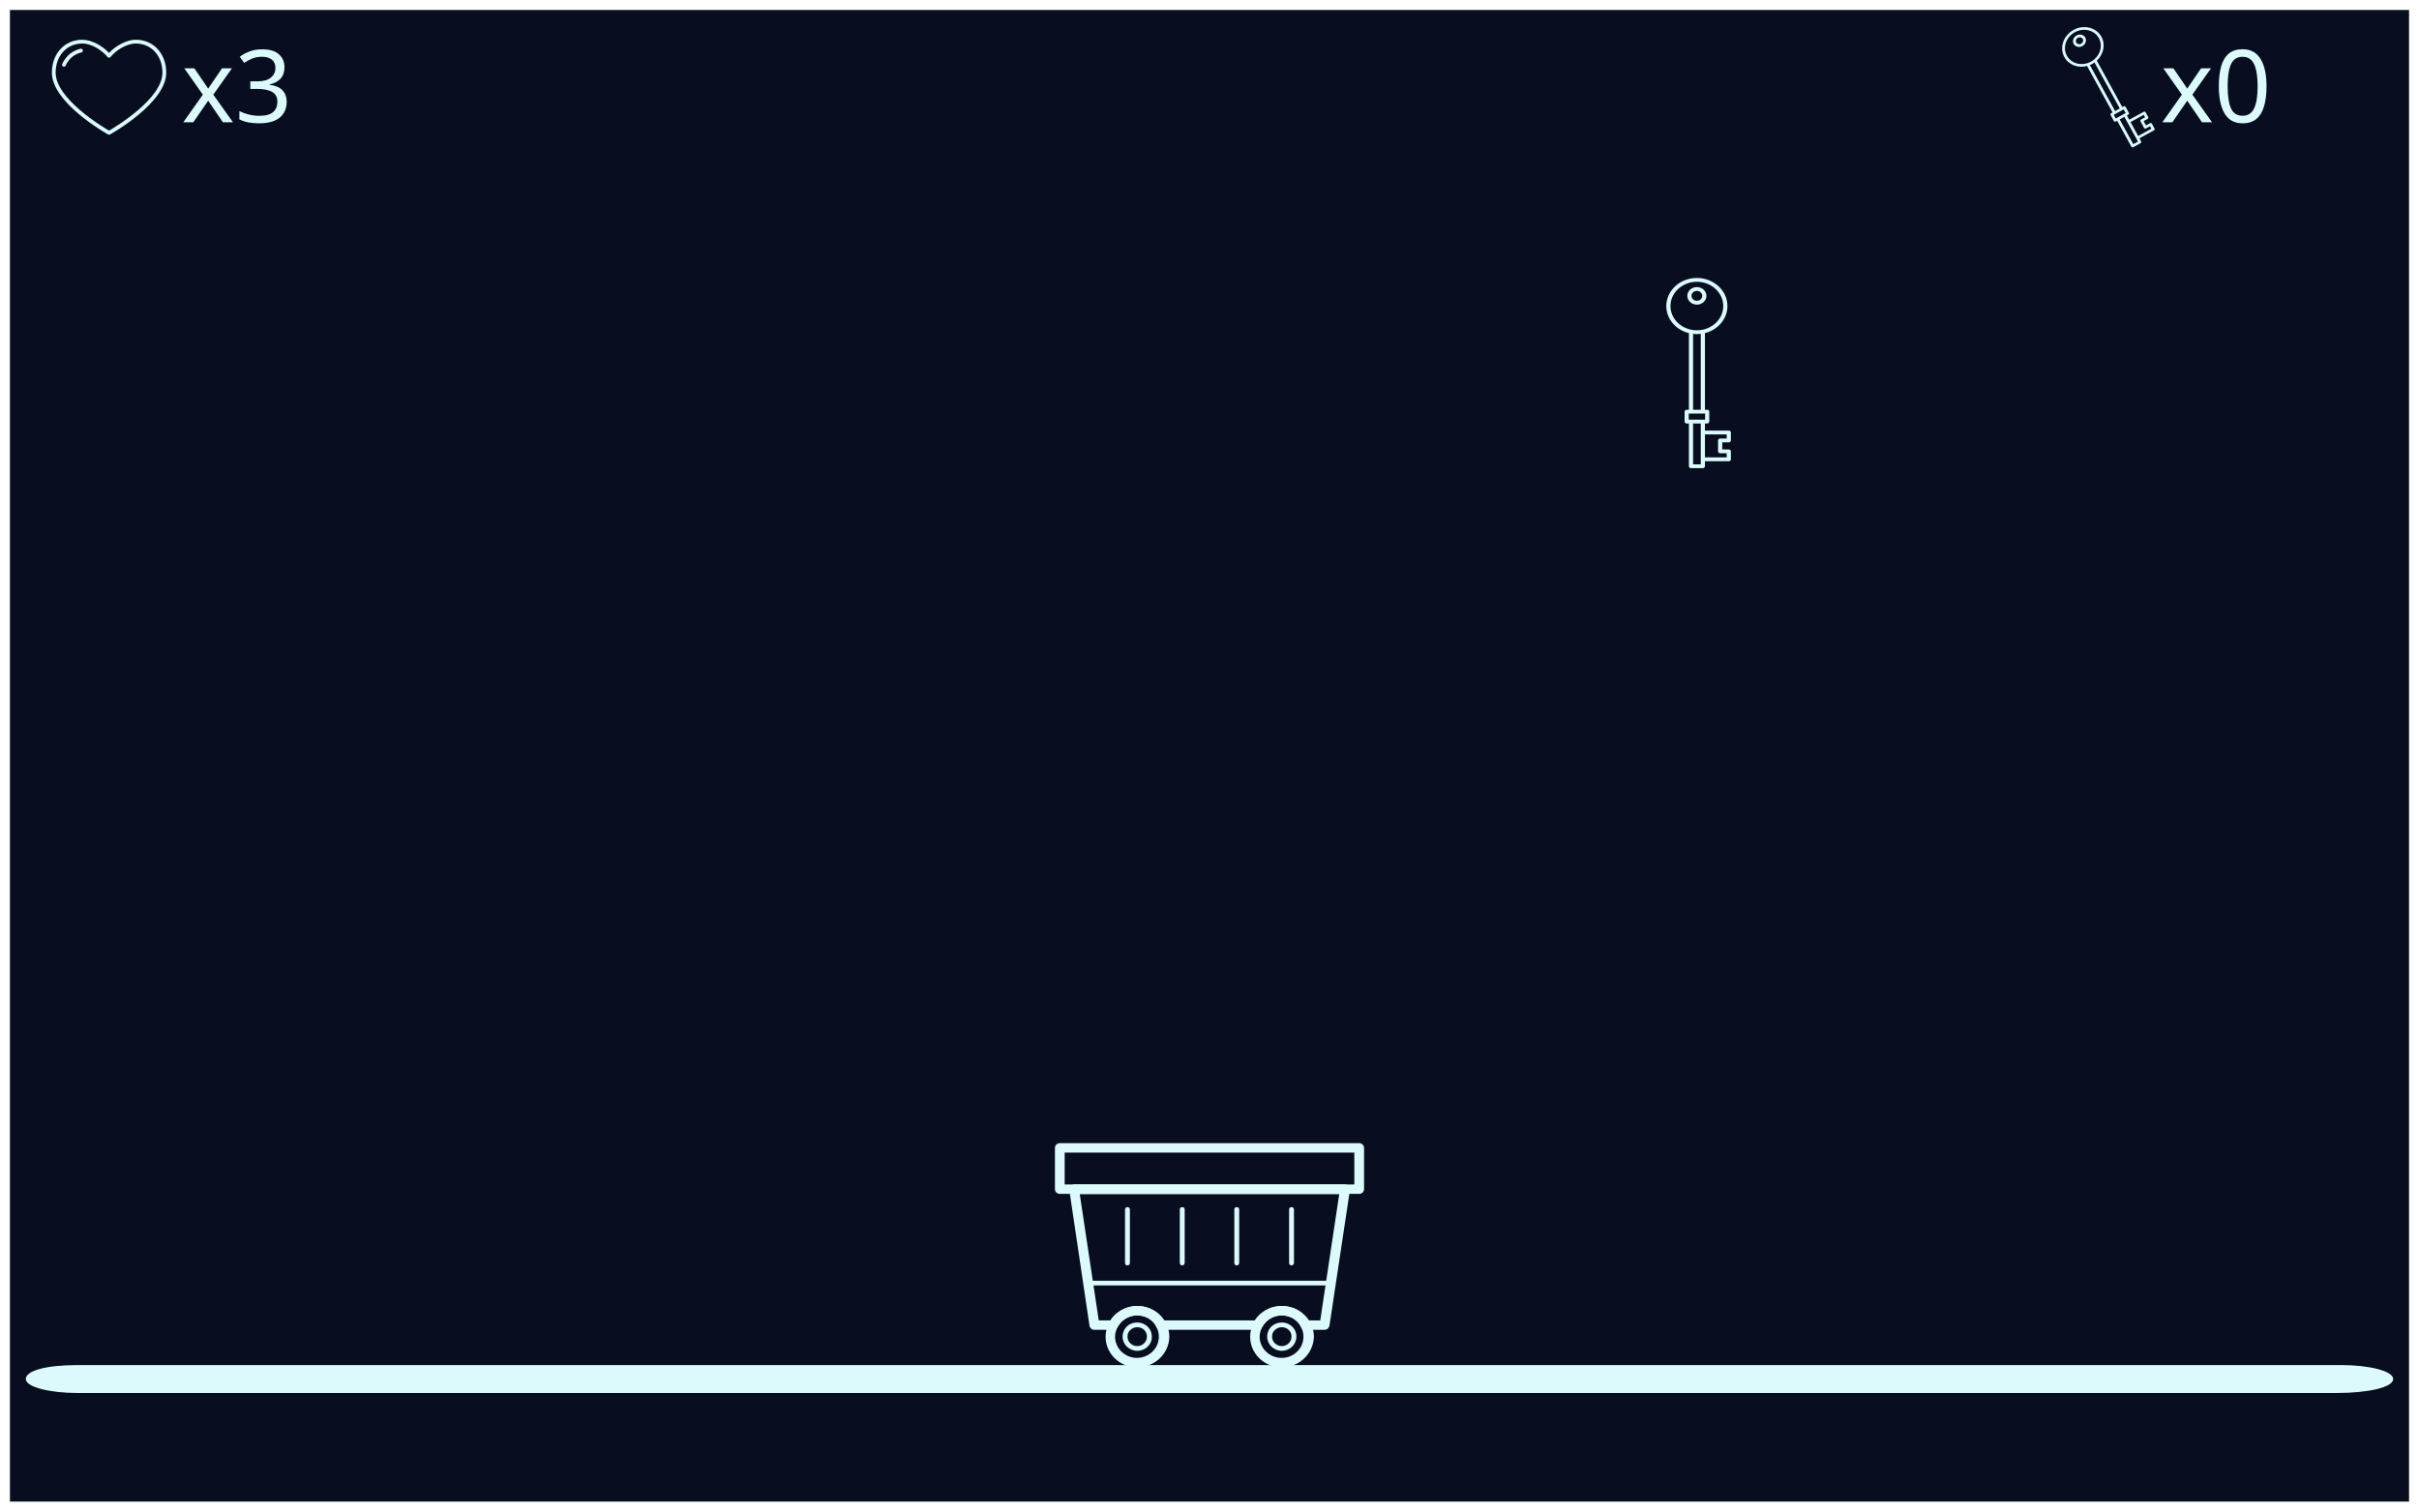
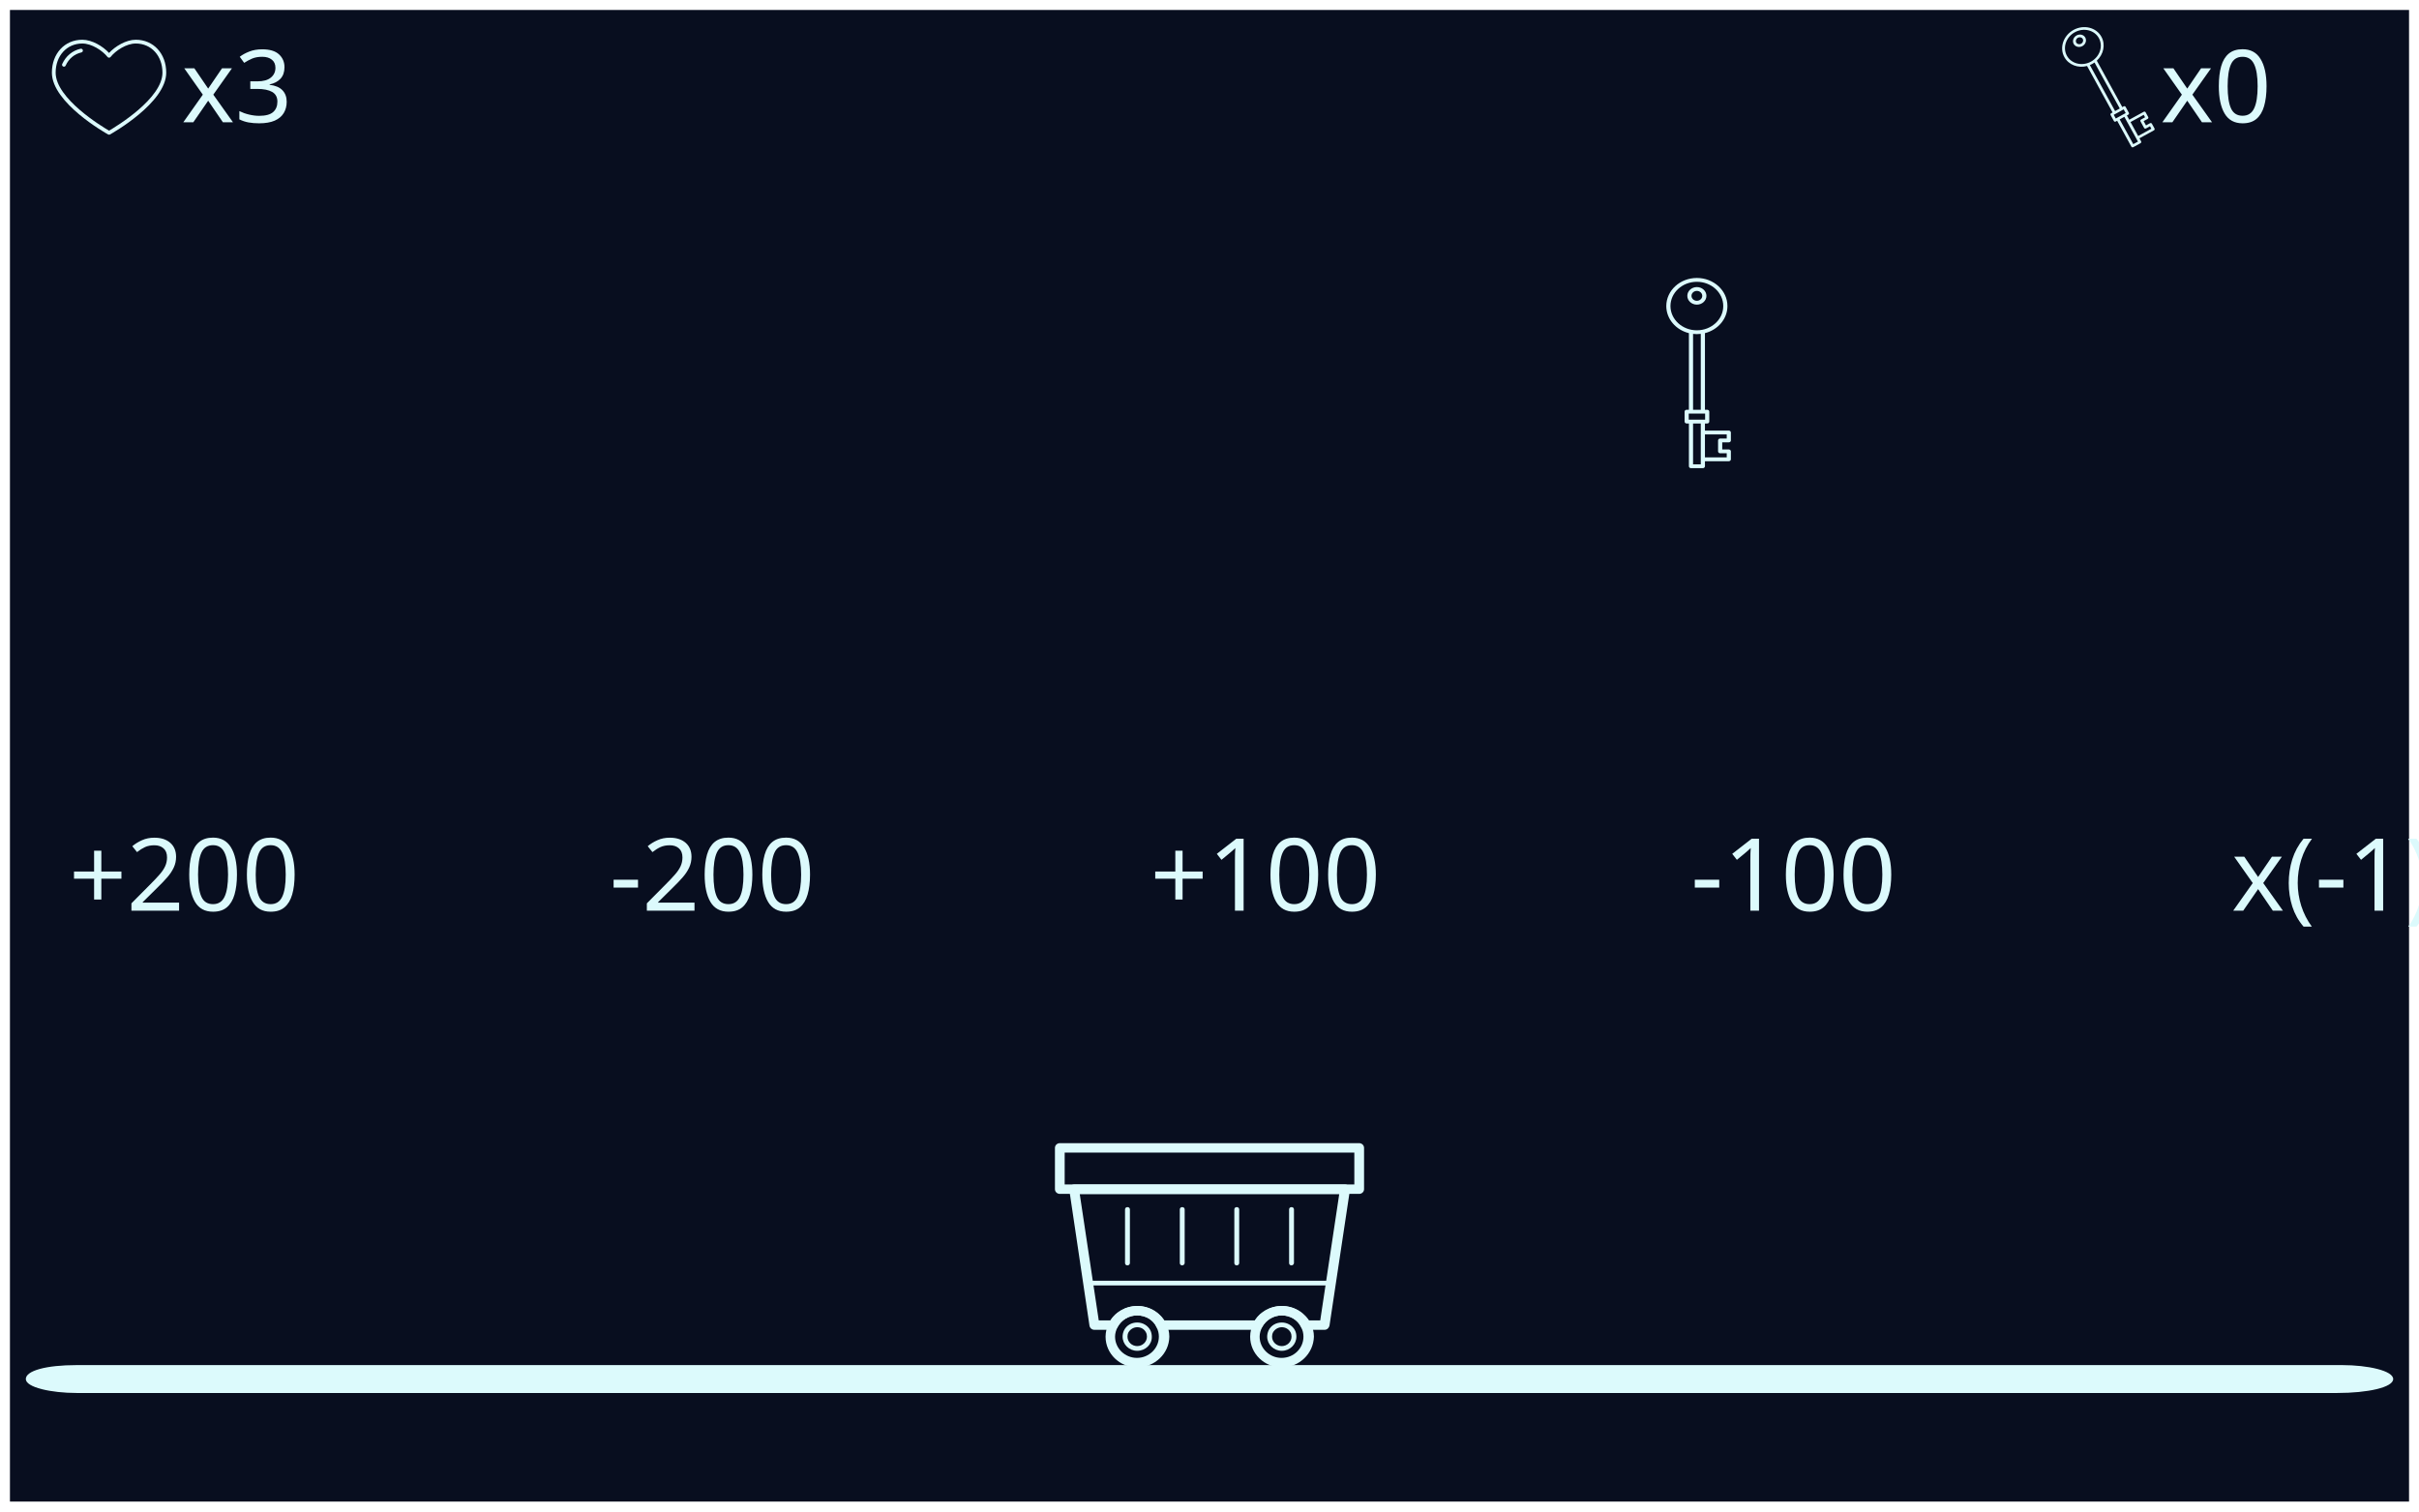
<svg xmlns="http://www.w3.org/2000/svg" id="compo" viewBox="0 0 480 300" height="100%" width="100%" version="1.1" preserveAspectRatio="xMidYMax meet">
  <g id="layerOutputs" transform="translate(0,-652.3622)">
    <rect id="bgOutputs" height="296.05" width="476.05" y="654.34" x="1.974" fill="#080e1f" />
    <g id="g3252" transform="translate(139.1766,819.894)">
-       <g id="key" transform="matrix(0.4134598,0,0,0.3799003,177.2006,-112.4827)" fill="#dcfafc">
+       <g id="bonuses" font-size="20px" font-family="Sans" transform="translate(-5.235725,23.4704)" font-weight="normal" font-style="normal" fill="#000000">
+         <text id="bonus-1" style="letter-spacing:0px;word-spacing:0px;" line-height="125%" y="-10.252" x="94.292" xml:space="preserve">
+           <tspan id="bonus-span-1" y="-10.252" x="94.292" fill="#dcfafc">+100</tspan>
+         </text>
+         <text id="bonus-2" style="letter-spacing:0px;word-spacing:0px;" line-height="125%" y="-10.252" x="-120.252" xml:space="preserve">
+           <tspan id="bonus-span-2" y="-10.252" x="-120.252" fill="#dcfafc">+200</tspan>
+         </text>
+         <text id="bonus-3" style="letter-spacing:0px;word-spacing:0px;" line-height="125%" y="-10.252" x="-12.98" xml:space="preserve">
+           <tspan id="bonus-span-3" y="-10.252" x="-12.98" fill="#dcfafc">-200</tspan>
+         </text>
+         <text id="bonus-4" style="letter-spacing:0px;word-spacing:0px;" line-height="125%" y="-10.252" x="201.563" xml:space="preserve">
+           <tspan id="bonus-span-4" y="-10.252" x="201.563" fill="#dcfafc">-100</tspan>
+         </text>
+         <text id="bonus-5" style="letter-spacing:0px;word-spacing:0px;" line-height="125%" y="-10.252" x="308.835" xml:space="preserve">
+           <tspan id="bonus-span-5" y="-10.252" x="308.835" fill="#dcfafc">x(-1)</tspan>
+         </text>
+       </g>
+       <g id="key" fill="#dcfafc" transform="matrix(0.4134598,0,0,0.3799003,177.2006,-112.4827)">
        <path id="path6" d="m49.174,14.246c-2.529,0-4.586-2.057-4.586-4.585,0-2.529,2.057-4.586,4.586-4.586s4.586,2.058,4.586,4.586-2.058,4.585-4.586,4.585zm0-7.172c-1.426,0-2.586,1.16-2.586,2.586s1.16,2.585,2.586,2.585,2.586-1.16,2.586-2.585c0-1.426-1.161-2.586-2.586-2.586z" />
        <path id="path8" d="m64.5,86.197c0.55,0,1-0.44,1-1v-4.14c0-0.56-0.45-1-1-1h-11.45v-3.71h1.08c0.55,0,1-0.44,1-1v-5.18c0-0.55-0.45-1-1-1h-1.08v-40.03c6.21-1.71,10.79-7.4,10.79-14.15,0-8.09-6.58-14.67-14.67-14.67-8.08,0-14.67,6.58-14.67,14.67,0,6.77,4.61,12.48,10.85,14.16v40.02h-1.07c-0.56,0-1,0.45-1,1v5.18c0,0.56,0.44,1,1,1h1.07v22.34c0,0.55,0.45,1,1,1h5.7c0.55,0,1-0.45,1-1v-2.63h11.45c0.55,0,1-0.45,1-1v-4.15c0-0.55-0.45-1-1-1h-3.15v-3.71h3.15zm-28-71.21c0-6.99,5.69-12.67,12.67-12.67,6.99,0,12.67,5.68,12.67,12.67s-5.68,12.67-12.67,12.67c-6.98,0-12.67-5.68-12.67-12.67zm14.55,14.54v39.64h-3.7v-39.63c0.6,0.08,1.2,0.12,1.82,0.12,0.64,0,1.27-0.04,1.88-0.13zm0,68.16h-3.7v-21.34h3.7v21.34zm-5.77-23.34v-3.18h7.85v3.18h-7.85zm15.07,17.56h3.15v2.15h-10.45v-12h10.45v2.14h-3.15c-0.55,0-1,0.45-1,1v5.71c0,0.55,0.45,1,1,1z" />
      </g>
      <g id="rail" transform="matrix(10.10224,0,0,2.767767,-141.1251,39.47171)">
        <g id="g3238" fill="#dcfafc">
-           <path id="path3240" fill="#dcfafc" d="M46.1,25.1h-44.4c-0.5,0-1-0.399-1-1s0.4-1,1-1h44.5c0.5,0,1,0.4,1,1s-0.5,1-1.1,1z" />
+           <path id="path3240" d="M46.1,25.1h-44.4c-0.5,0-1-0.399-1-1s0.4-1,1-1h44.5c0.5,0,1,0.4,1,1s-0.5,1-1.1,1z" fill="#dcfafc" />
        </g>
      </g>
      <g id="chariot" transform="translate(4.924342,0)">
-         <g id="g1234" fill="#dcfafc" transform="translate(28.86838,-137.7965)">
-           <g id="g3361" fill="#dcfafc" transform="matrix(0.4829928,0,0,0.4683408,56.61057,182.1703)">
+         <g id="g1234" transform="translate(28.86838,-137.7965)" fill="#dcfafc">
+           <g id="g3361" transform="matrix(0.4829928,0,0,0.4683408,56.61057,182.1703)" fill="#dcfafc">
            <g id="g3363">
-               <path id="path3365" fill="#dcfafc" d="m83.074,53.495h-123c-1.1,0-2-0.9-2-2v-17.5c0-1.1,0.9-2,2-2h123c1.1,0,2,0.9,2,2v17.5c0,1.1-0.9,2-2,2zm-121-4h119v-13.5h-119v13.5z" />
+               <path id="path3365" d="m83.074,53.495h-123c-1.1,0-2-0.9-2-2v-17.5c0-1.1,0.9-2,2-2h123c1.1,0,2,0.9,2,2v17.5c0,1.1-0.9,2-2,2zm-121-4h119v-13.5h-119v13.5z" fill="#dcfafc" />
            </g>
            <g id="g3367" transform="translate(-42.42641,-0.5050763)">
-               <path id="path3369" fill="#dcfafc" d="m93.7,127.5c-7.2,0-13-5.8-13-13,0-2,0.5-4,1.4-5.8,2.2-4.4,6.7-7.2,11.7-7.2s9.4,2.8,11.7,7.2c0.9,1.8,1.4,3.8,1.4,5.8-0.2,7.2-6,13-13.2,13zm0-22c-3.4,0-6.5,1.9-8.1,5-0.6,1.3-1,2.6-1,4,0,5,4.1,9,9,9,5,0,9-4,9-9,0-1.4-0.3-2.8-1-4-1.4-3.1-4.5-5-7.9-5z" />
+               <path id="path3369" d="m93.7,127.5c-7.2,0-13-5.8-13-13,0-2,0.5-4,1.4-5.8,2.2-4.4,6.7-7.2,11.7-7.2s9.4,2.8,11.7,7.2c0.9,1.8,1.4,3.8,1.4,5.8-0.2,7.2-6,13-13.2,13zm0-22c-3.4,0-6.5,1.9-8.1,5-0.6,1.3-1,2.6-1,4,0,5,4.1,9,9,9,5,0,9-4,9-9,0-1.4-0.3-2.8-1-4-1.4-3.1-4.5-5-7.9-5z" fill="#dcfafc" />
            </g>
            <g id="g3371" transform="translate(-42.42641,-0.5050763)">
-               <path id="path3373" fill="#dcfafc" d="m93.7,120.5c-3.3,0-6-2.7-6-6,0-0.9,0.2-1.8,0.6-2.7,1-2.1,3.1-3.3,5.4-3.3s4.4,1.3,5.4,3.3c0.4,0.8,0.6,1.7,0.6,2.7,0,3.3-2.7,6-6,6zm0-10c-1.5,0-2.9,0.9-3.6,2.2-0.3,0.6-0.4,1.2-0.4,1.8,0,2.2,1.8,4,4,4s4-1.8,4-4c0-0.6-0.1-1.2-0.4-1.8-0.7-1.4-2.1-2.2-3.6-2.2z" />
+               <path id="path3373" d="m93.7,120.5c-3.3,0-6-2.7-6-6,0-0.9,0.2-1.8,0.6-2.7,1-2.1,3.1-3.3,5.4-3.3s4.4,1.3,5.4,3.3c0.4,0.8,0.6,1.7,0.6,2.7,0,3.3-2.7,6-6,6zm0-10c-1.5,0-2.9,0.9-3.6,2.2-0.3,0.6-0.4,1.2-0.4,1.8,0,2.2,1.8,4,4,4s4-1.8,4-4c0-0.6-0.1-1.2-0.4-1.8-0.7-1.4-2.1-2.2-3.6-2.2z" fill="#dcfafc" />
            </g>
            <g id="g3375" transform="translate(-42.42641,-0.5050763)">
-               <path id="path3377" fill="#dcfafc" d="m34.3,127.5c-7.2,0-13-5.8-13-13,0-2,0.5-4,1.4-5.8,2.2-4.4,6.7-7.2,11.7-7.2s9.4,2.8,11.7,7.2c0.9,1.8,1.4,3.8,1.4,5.8-0.1,7.2-6,13-13.2,13zm0-22c-3.4,0-6.5,1.9-8.1,5-0.6,1.3-1,2.6-1,4,0,5,4.1,9,9,9s9-4,9-9c0-1.4-0.3-2.8-1-4-1.3-3.1-4.4-5-7.9-5z" />
+               <path id="path3377" d="m34.3,127.5c-7.2,0-13-5.8-13-13,0-2,0.5-4,1.4-5.8,2.2-4.4,6.7-7.2,11.7-7.2s9.4,2.8,11.7,7.2c0.9,1.8,1.4,3.8,1.4,5.8-0.1,7.2-6,13-13.2,13zm0-22c-3.4,0-6.5,1.9-8.1,5-0.6,1.3-1,2.6-1,4,0,5,4.1,9,9,9s9-4,9-9c0-1.4-0.3-2.8-1-4-1.3-3.1-4.4-5-7.9-5z" fill="#dcfafc" />
            </g>
            <g id="g3379" transform="translate(-42.42641,-0.5050763)">
-               <path id="path3381" fill="#dcfafc" d="m34.3,120.5c-3.3,0-6-2.7-6-6,0-0.9,0.2-1.8,0.6-2.7,1-2.1,3.1-3.3,5.4-3.3s4.4,1.3,5.4,3.3c0.4,0.8,0.6,1.8,0.6,2.7,0.1,3.3-2.6,6-6,6zm0-10c-1.5,0-2.9,0.9-3.6,2.2-0.3,0.6-0.4,1.2-0.4,1.8,0,2.2,1.8,4,4,4s4-1.8,4-4c0-0.6-0.1-1.2-0.4-1.8-0.7-1.4-2-2.2-3.6-2.2z" />
+               <path id="path3381" d="m34.3,120.5c-3.3,0-6-2.7-6-6,0-0.9,0.2-1.8,0.6-2.7,1-2.1,3.1-3.3,5.4-3.3s4.4,1.3,5.4,3.3c0.4,0.8,0.6,1.8,0.6,2.7,0.1,3.3-2.6,6-6,6zm0-10c-1.5,0-2.9,0.9-3.6,2.2-0.3,0.6-0.4,1.2-0.4,1.8,0,2.2,1.8,4,4,4s4-1.8,4-4c0-0.6-0.1-1.2-0.4-1.8-0.7-1.4-2-2.2-3.6-2.2z" fill="#dcfafc" />
            </g>
            <g id="g3387" transform="translate(-42.42641,-0.5050763)">
-               <path id="path3389" fill="#dcfafc" d="m111.3,111.6h-7.7c-0.8,0-1.4-0.4-1.8-1.1-1.5-3.1-4.6-5-8.1-5-3.4,0-6.5,1.9-8.1,5-0.3,0.7-1,1.1-1.8,1.1h-39.6c-0.8,0-1.4-0.4-1.8-1.1-1.5-3.1-4.6-5-8.1-5s-6.5,1.9-8.1,5c-0.3,0.7-1,1.1-1.8,1.1h-7.7c-1,0-1.8-0.7-2-1.7l-8.3-57.6c-0.1-0.6,0.1-1.2,0.5-1.6s0.9-0.7,1.5-0.7h111.3c0.6,0,1.1,0.3,1.5,0.7s0.5,1,0.5,1.6l-8.4,57.5c-0.2,1-1,1.8-2,1.8zm-6.6-4h4.8l7.8-53.5h-106.6l7.8,53.5h4.8c2.4-3.8,6.5-6.1,11-6.1s8.7,2.3,11,6.1h37.3c2.4-3.8,6.5-6.1,11-6.1,4.6,0,8.7,2.3,11.1,6.1z" />
+               <path id="path3389" d="m111.3,111.6h-7.7c-0.8,0-1.4-0.4-1.8-1.1-1.5-3.1-4.6-5-8.1-5-3.4,0-6.5,1.9-8.1,5-0.3,0.7-1,1.1-1.8,1.1h-39.6c-0.8,0-1.4-0.4-1.8-1.1-1.5-3.1-4.6-5-8.1-5s-6.5,1.9-8.1,5c-0.3,0.7-1,1.1-1.8,1.1h-7.7c-1,0-1.8-0.7-2-1.7l-8.3-57.6c-0.1-0.6,0.1-1.2,0.5-1.6s0.9-0.7,1.5-0.7h111.3c0.6,0,1.1,0.3,1.5,0.7s0.5,1,0.5,1.6l-8.4,57.5c-0.2,1-1,1.8-2,1.8zm-6.6-4h4.8l7.8-53.5h-106.6l7.8,53.5h4.8c2.4-3.8,6.5-6.1,11-6.1s8.7,2.3,11,6.1h37.3c2.4-3.8,6.5-6.1,11-6.1,4.6,0,8.7,2.3,11.1,6.1z" fill="#dcfafc" />
            </g>
            <g id="g3391" transform="translate(-42.42641,-0.5050763)">
-               <path id="path3393" fill="#dcfafc" d="m97.7,84.3c-0.6,0-1-0.4-1-1v-22.7c0-0.6,0.4-1,1-1s1,0.4,1,1v22.7c0,0.5-0.5,1-1,1z" />
+               <path id="path3393" d="m97.7,84.3c-0.6,0-1-0.4-1-1v-22.7c0-0.6,0.4-1,1-1s1,0.4,1,1v22.7c0,0.5-0.5,1-1,1z" fill="#dcfafc" />
            </g>
            <g id="g3395" transform="translate(-42.42641,-0.5050763)">
-               <path id="path3397" fill="#dcfafc" d="m75.2,84.3c-0.6,0-1-0.4-1-1v-22.7c0-0.6,0.4-1,1-1s1,0.4,1,1v22.7c0,0.5-0.4,1-1,1z" />
+               <path id="path3397" d="m75.2,84.3c-0.6,0-1-0.4-1-1v-22.7c0-0.6,0.4-1,1-1s1,0.4,1,1v22.7c0,0.5-0.4,1-1,1z" fill="#dcfafc" />
            </g>
            <g id="g3399" transform="translate(-42.42641,-0.5050763)">
-               <path id="path3401" fill="#dcfafc" d="m52.8,84.3c-0.6,0-1-0.4-1-1v-22.7c0-0.6,0.4-1,1-1s1,0.4,1,1v22.7c0,0.5-0.5,1-1,1z" />
+               <path id="path3401" d="m52.8,84.3c-0.6,0-1-0.4-1-1v-22.7c0-0.6,0.4-1,1-1s1,0.4,1,1v22.7c0,0.5-0.5,1-1,1z" fill="#dcfafc" />
            </g>
            <g id="g3403" transform="translate(-42.42641,-0.5050763)">
-               <path id="path3405" fill="#dcfafc" d="m30.3,84.3c-0.6,0-1-0.4-1-1v-22.7c0-0.6,0.4-1,1-1s1,0.4,1,1v22.7c0,0.5-0.4,1-1,1z" />
+               <path id="path3405" d="m30.3,84.3c-0.6,0-1-0.4-1-1v-22.7c0-0.6,0.4-1,1-1s1,0.4,1,1v22.7c0,0.5-0.4,1-1,1z" fill="#dcfafc" />
            </g>
            <g id="g3407" transform="translate(-42.42641,-0.5050763)">
-               <path id="path3409" fill="#dcfafc" d="M113.9,92.8h-99.8c-0.6,0-1-0.4-1-1s0.4-1,1-1h99.7c0.6,0,1,0.4,1,1s-0.4,1-0.9,1z" />
+               <path id="path3409" d="M113.9,92.8h-99.8c-0.6,0-1-0.4-1-1s0.4-1,1-1h99.7c0.6,0,1,0.4,1,1s-0.4,1-0.9,1z" fill="#dcfafc" />
            </g>
          </g>
        </g>
      </g>
-       <g id="score">
-         <g id="score-icon" transform="matrix(0.2506156,-0.137582,0.1264148,0.2302738,259.9117,-154.9031)" fill="#dcfafc">
+       <g id="score" fill="#dcfafc">
+         <g id="score-icon" transform="matrix(0.2506156,-0.137582,0.1264148,0.2302738,259.9117,-154.9031)">
          <path id="path6-6" d="m49.174,14.246c-2.529,0-4.586-2.057-4.586-4.585,0-2.529,2.057-4.586,4.586-4.586s4.586,2.058,4.586,4.586-2.058,4.585-4.586,4.585zm0-7.172c-1.426,0-2.586,1.16-2.586,2.586s1.16,2.585,2.586,2.585,2.586-1.16,2.586-2.585c0-1.426-1.161-2.586-2.586-2.586z" />
          <path id="path8-7" d="m64.5,86.197c0.55,0,1-0.44,1-1v-4.14c0-0.56-0.45-1-1-1h-11.45v-3.71h1.08c0.55,0,1-0.44,1-1v-5.18c0-0.55-0.45-1-1-1h-1.08v-40.03c6.21-1.71,10.79-7.4,10.79-14.15,0-8.09-6.58-14.67-14.67-14.67-8.08,0-14.67,6.58-14.67,14.67,0,6.77,4.61,12.48,10.85,14.16v40.02h-1.07c-0.56,0-1,0.45-1,1v5.18c0,0.56,0.44,1,1,1h1.07v22.34c0,0.55,0.45,1,1,1h5.7c0.55,0,1-0.45,1-1v-2.63h11.45c0.55,0,1-0.45,1-1v-4.15c0-0.55-0.45-1-1-1h-3.15v-3.71h3.15zm-28-71.21c0-6.99,5.69-12.67,12.67-12.67,6.99,0,12.67,5.68,12.67,12.67s-5.68,12.67-12.67,12.67c-6.98,0-12.67-5.68-12.67-12.67zm14.55,14.54v39.64h-3.7v-39.63c0.6,0.08,1.2,0.12,1.82,0.12,0.64,0,1.27-0.04,1.88-0.13zm0,68.16h-3.7v-21.34h3.7v21.34zm-5.77-23.34v-3.18h7.85v3.18h-7.85zm15.07,17.56h3.15v2.15h-10.45v-12h10.45v2.14h-3.15c-0.55,0-1,0.45-1,1v5.71c0,0.55,0.45,1,1,1z" />
        </g>
-         <text id="score-value" style="word-spacing:0px;letter-spacing:0px;" line-height="125%" font-weight="normal" xml:space="preserve" font-size="20px" font-style="normal" y="-143.261" x="289.539" font-family="Sans" fill="#dcfafc">
+         <text id="score-value" style="word-spacing:0px;letter-spacing:0px;" font-family="Sans" xml:space="preserve" font-size="20px" line-height="125%" y="-143.261" font-style="normal" x="289.539" font-weight="normal">
          <tspan id="score-value-span" y="-143.261" x="289.539" fill="#dcfafc">x0</tspan>
        </text>
      </g>
      <g id="life">
-         <g id="life-icon" transform="translate(-21.35633,-155.7956)" fill="#dcfafc">
+         <g id="life-icon" fill="#dcfafc" transform="translate(-21.35633,-155.7956)">
          <g id="g3272" transform="matrix(0.4984504,0,0,0.4984504,-121.1035,-19.34572)">
-             <path id="path3274" d="m50.001,68.908c-0.127,0-0.252-0.031-0.365-0.094-0.915-0.512-22.395-12.631-22.395-24.619,0-7.593,5.09-13.104,12.104-13.104,3.89,0,8.203,2.599,10.656,5.261,2.451-2.662,6.765-5.261,10.655-5.261,7.014,0,12.104,5.511,12.104,13.104,0,11.988-21.479,24.107-22.394,24.619-0.113,0.063-0.24,0.094-0.365,0.094zm-10.656-36.316c-6.145,0-10.604,4.88-10.604,11.604,0,10.311,18.414,21.441,21.26,23.098,2.845-1.659,21.259-12.794,21.259-23.099,0-6.724-4.459-11.604-10.604-11.604-3.754,0-7.99,2.771-10.069,5.378-0.285,0.356-0.888,0.356-1.173,0-2.08-2.606-6.315-5.377-10.069-5.377z" fill="#dcfafc" />
+             <path id="path3274" fill="#dcfafc" d="m50.001,68.908c-0.127,0-0.252-0.031-0.365-0.094-0.915-0.512-22.395-12.631-22.395-24.619,0-7.593,5.09-13.104,12.104-13.104,3.89,0,8.203,2.599,10.656,5.261,2.451-2.662,6.765-5.261,10.655-5.261,7.014,0,12.104,5.511,12.104,13.104,0,11.988-21.479,24.107-22.394,24.619-0.113,0.063-0.24,0.094-0.365,0.094zm-10.656-36.316c-6.145,0-10.604,4.88-10.604,11.604,0,10.311,18.414,21.441,21.26,23.098,2.845-1.659,21.259-12.794,21.259-23.099,0-6.724-4.459-11.604-10.604-11.604-3.754,0-7.99,2.771-10.069,5.378-0.285,0.356-0.888,0.356-1.173,0-2.08-2.606-6.315-5.377-10.069-5.377z" />
          </g>
          <g id="g3276" transform="matrix(0.4984504,0,0,0.4984504,-121.1035,-19.34572)">
-             <path id="path3278" d="m32.038,41.814c-0.104,0-0.21-0.021-0.311-0.067-0.377-0.172-0.543-0.617-0.371-0.994,1.449-3.18,4.045-5.337,7.311-6.076,0.405-0.093,0.806,0.162,0.896,0.566,0.092,0.404-0.162,0.806-0.566,0.897-2.797,0.633-5.025,2.492-6.275,5.235-0.127,0.276-0.399,0.439-0.684,0.439z" fill="#dcfafc" />
+             <path id="path3278" fill="#dcfafc" d="m32.038,41.814c-0.104,0-0.21-0.021-0.311-0.067-0.377-0.172-0.543-0.617-0.371-0.994,1.449-3.18,4.045-5.337,7.311-6.076,0.405-0.093,0.806,0.162,0.896,0.566,0.092,0.404-0.162,0.806-0.566,0.897-2.797,0.633-5.025,2.492-6.275,5.235-0.127,0.276-0.399,0.439-0.684,0.439z" />
          </g>
        </g>
-         <text id="life-value" style="word-spacing:0px;letter-spacing:0px;" line-height="125%" font-weight="normal" xml:space="preserve" font-size="20px" font-style="normal" y="-143.261" x="-103.164" font-family="Sans" fill="#000000">
+         <text id="life-value" style="word-spacing:0px;letter-spacing:0px;" font-family="Sans" xml:space="preserve" font-size="20px" line-height="125%" y="-143.261" font-style="normal" x="-103.164" font-weight="normal" fill="#000000">
          <tspan id="life-value-span" y="-143.261" x="-103.164" fill="#dcfafc">x3</tspan>
        </text>
      </g>
    </g>
  </g>
</svg>
